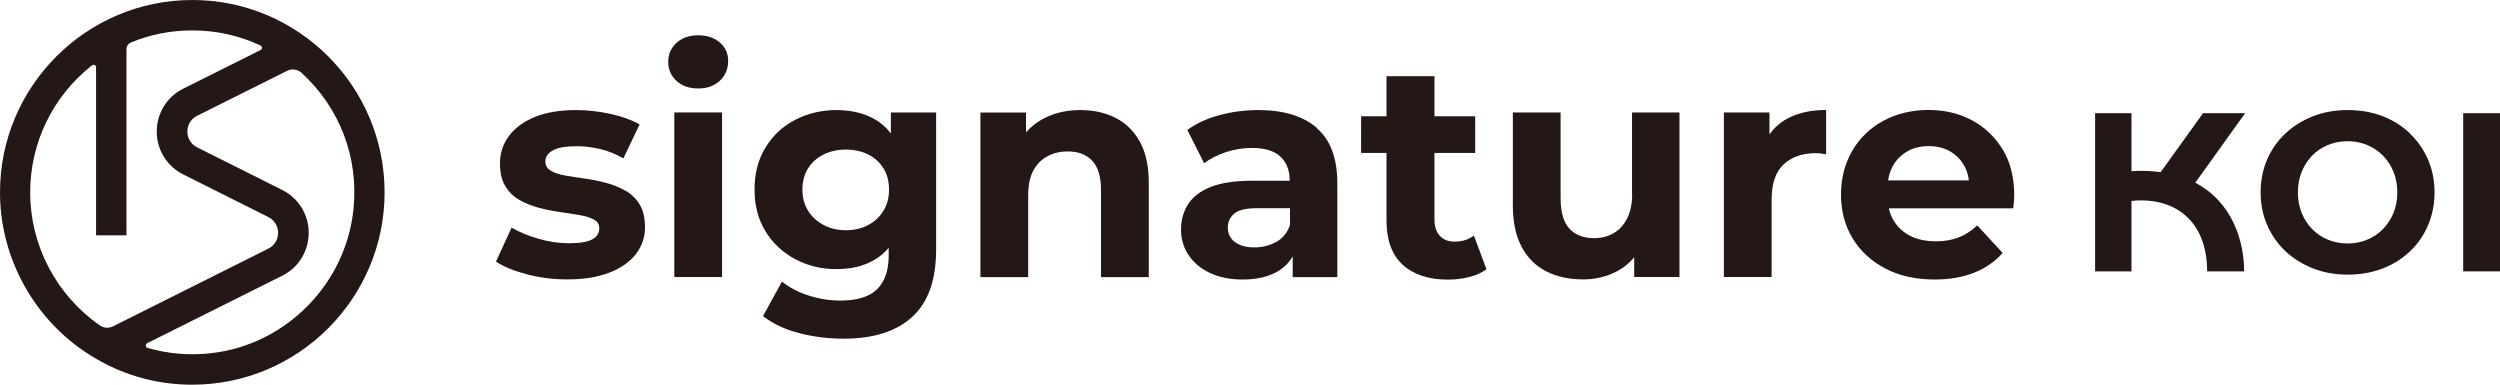
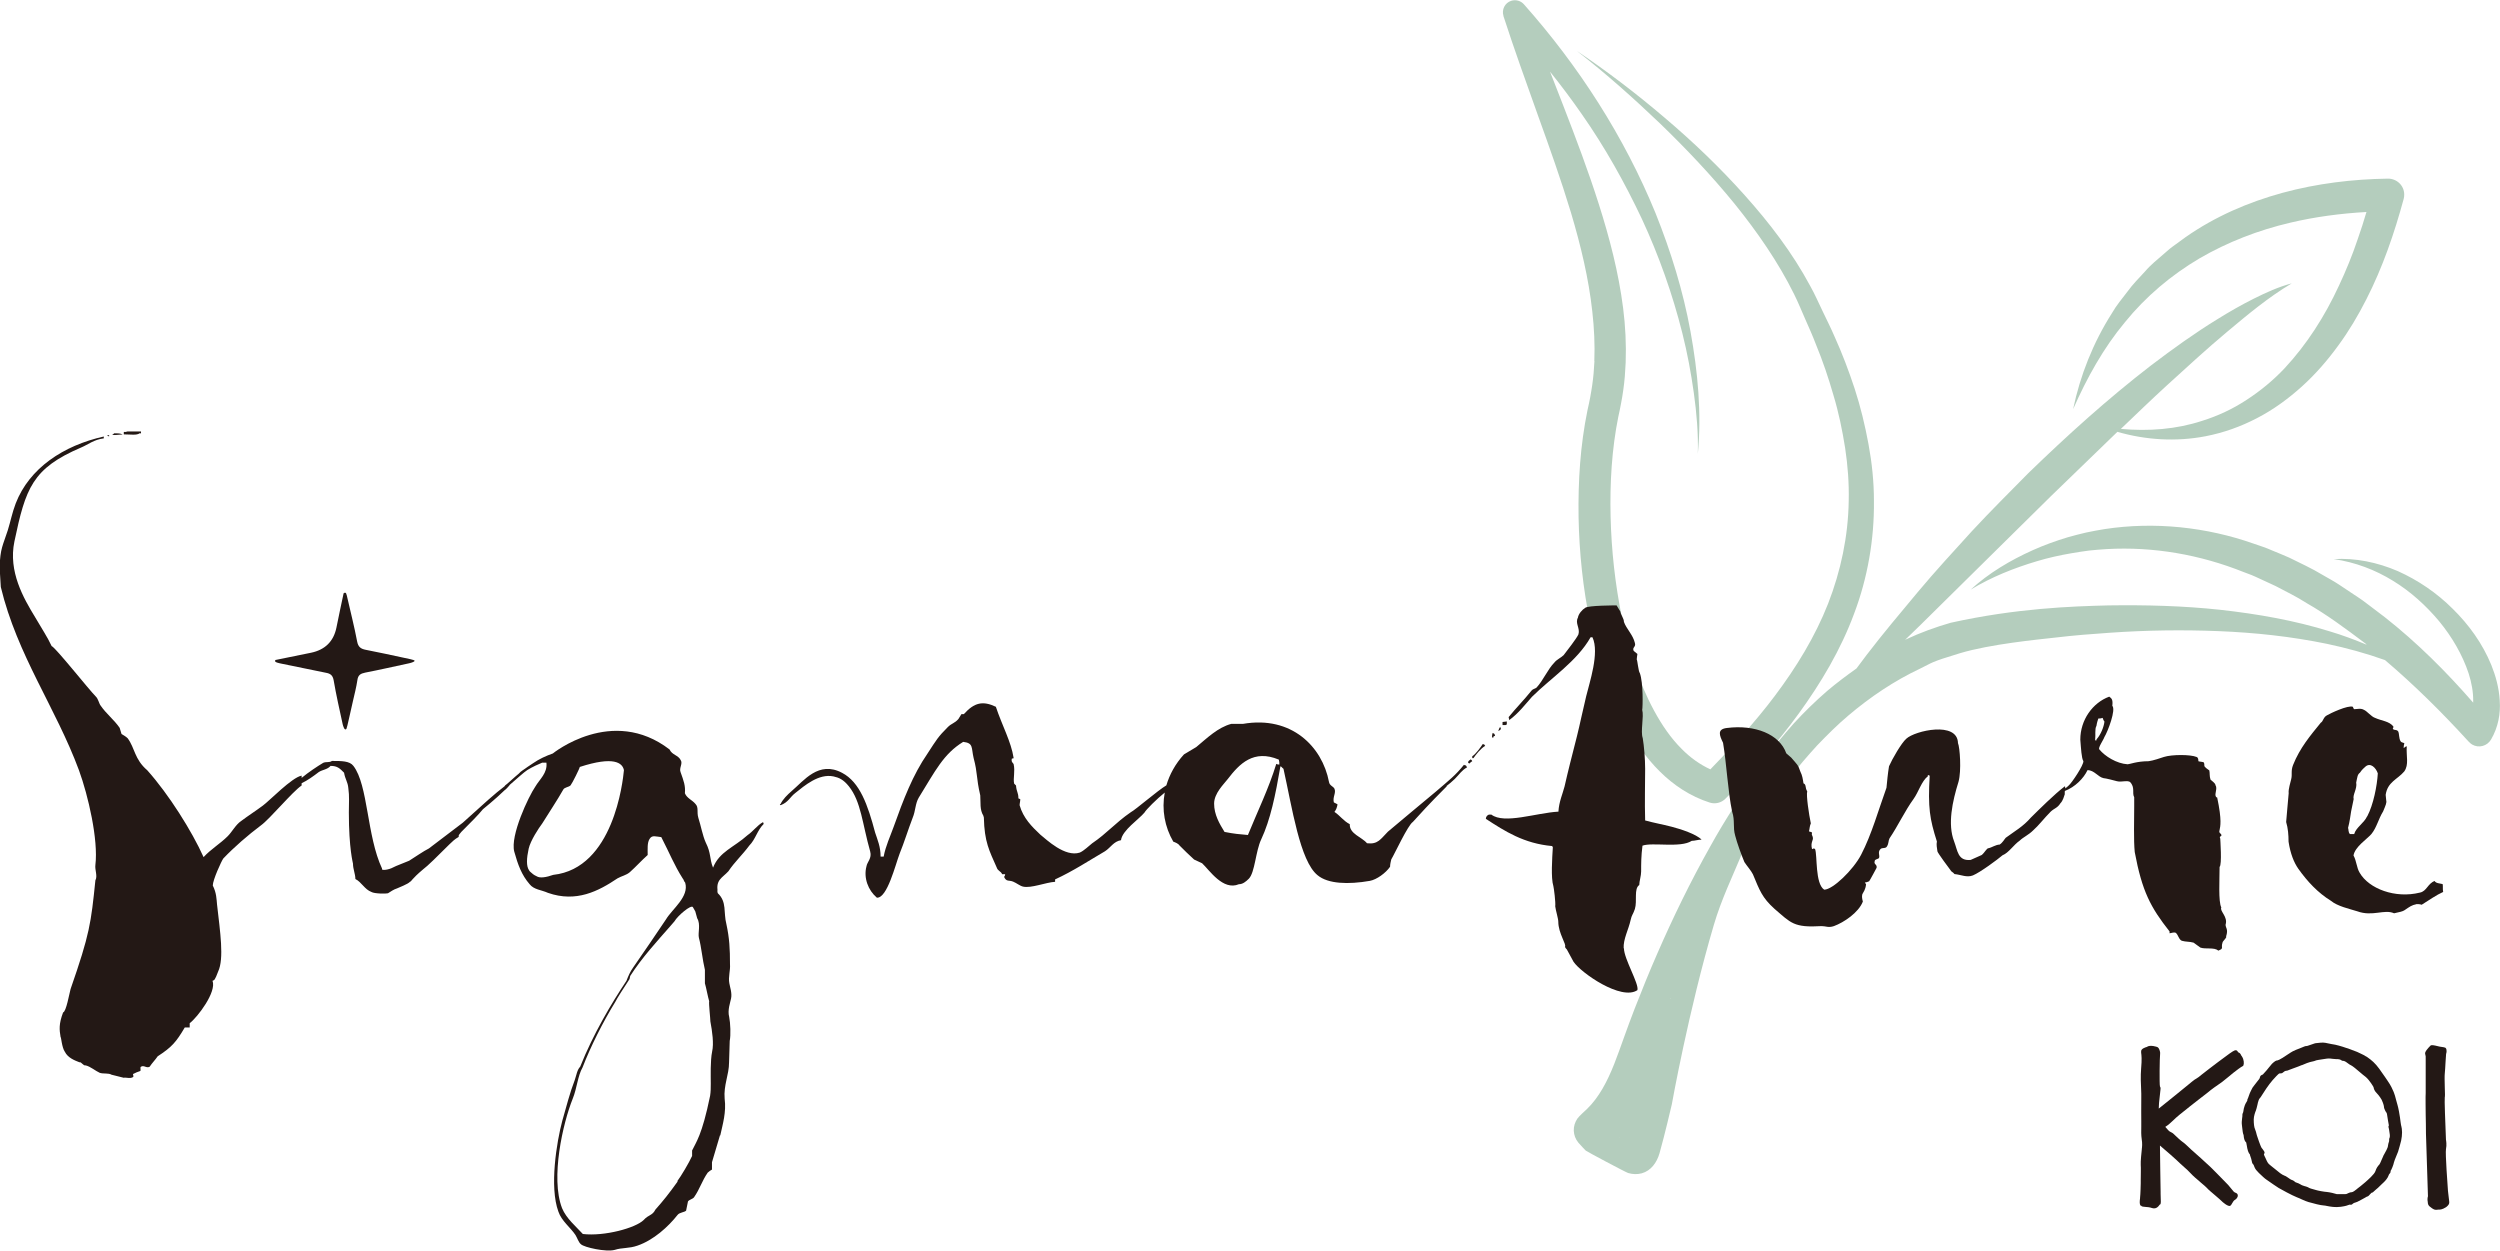
- <svg xmlns="http://www.w3.org/2000/svg" id="b" data-name="圖層 2" width="230.31" height="35.43" viewBox="0 0 230.31 35.43">
+ <svg xmlns="http://www.w3.org/2000/svg" id="b" data-name="圖層 2" width="66.11mm" height="33.08mm" viewBox="0 0 187.4 93.77">
  <defs>
    <style>
      .d {
+         fill: #b4cdbd;
+       }
+ 
+       .e {
        fill: #231815;
      }
    </style>
  </defs>
-   <g id="c" data-name="說明">
+   <g id="c" data-name="圖層 1">
    <g>
-       <g>
-         <g>
-           <path class="d" d="M57.6,17.56c-.55-.31-1.15-.55-1.79-.72-.64-.17-1.29-.3-1.94-.39-.66-.09-1.26-.19-1.8-.28-.55-.09-.99-.24-1.32-.44-.34-.2-.51-.48-.51-.86,0-.41,.23-.75,.68-1.01,.45-.26,1.18-.39,2.2-.39,.68,0,1.39,.08,2.13,.25,.74,.17,1.47,.46,2.18,.87l1.49-3.13c-.73-.41-1.63-.74-2.69-.97-1.06-.23-2.12-.35-3.17-.35-1.47,0-2.72,.21-3.75,.62-1.03,.41-1.83,.99-2.4,1.73-.56,.74-.85,1.59-.85,2.55,0,.86,.16,1.57,.49,2.11,.33,.55,.77,.97,1.32,1.28,.55,.31,1.16,.55,1.8,.72,.65,.17,1.3,.3,1.96,.39,.66,.09,1.25,.19,1.79,.28,.54,.09,.97,.23,1.3,.41,.33,.18,.49,.45,.49,.8,0,.43-.21,.77-.63,1.01-.42,.24-1.14,.37-2.16,.37-.92,0-1.86-.14-2.8-.41-.95-.27-1.78-.62-2.49-1.03l-1.44,3.13c.71,.47,1.66,.86,2.85,1.17,1.18,.31,2.42,.47,3.72,.47,1.52,0,2.81-.21,3.87-.62,1.06-.41,1.87-.98,2.44-1.7,.56-.72,.85-1.55,.85-2.47,0-.86-.16-1.57-.49-2.11-.33-.54-.77-.97-1.32-1.28Z" />
-           <path class="d" d="M64.32,3.25c-.83,0-1.49,.24-2,.7-.51,.47-.76,1.05-.76,1.75s.25,1.28,.76,1.75c.51,.47,1.17,.7,2,.7s1.49-.24,2-.72c.51-.48,.76-1.09,.76-1.82,0-.69-.26-1.26-.77-1.7-.52-.44-1.18-.66-1.99-.66Z" />
-           <rect class="d" x="62.12" y="10.36" width="4.4" height="15.16" />
-           <path class="d" d="M82.07,12.29c-.45-.58-.99-1.04-1.62-1.38-.97-.52-2.11-.77-3.42-.77s-2.63,.3-3.78,.9c-1.15,.6-2.06,1.45-2.73,2.55-.68,1.1-1.01,2.39-1.01,3.87s.34,2.75,1.01,3.85c.68,1.1,1.59,1.95,2.73,2.56,1.15,.61,2.4,.92,3.78,.92s2.46-.26,3.42-.79c.54-.3,1.01-.69,1.42-1.16v.71c0,1.37-.36,2.4-1.07,3.1-.71,.69-1.84,1.04-3.38,1.04-1,0-1.98-.16-2.94-.47-.97-.31-1.78-.74-2.44-1.28l-1.75,3.18c.88,.69,1.99,1.22,3.31,1.56,1.32,.35,2.7,.52,4.13,.52,2.74,0,4.85-.67,6.31-2.01,1.47-1.34,2.2-3.41,2.2-6.21V10.36h-4.17v1.93Zm-.68,7.12c-.34,.56-.81,1.01-1.41,1.32-.6,.32-1.29,.48-2.06,.48s-1.43-.16-2.04-.48c-.61-.32-1.09-.76-1.44-1.32-.35-.56-.52-1.21-.52-1.94s.17-1.4,.52-1.96c.35-.55,.83-.98,1.44-1.28,.61-.3,1.29-.45,2.04-.45s1.46,.15,2.06,.45c.6,.3,1.07,.73,1.41,1.28,.34,.55,.51,1.21,.51,1.96s-.17,1.38-.51,1.94Z" />
-           <path class="d" d="M102.77,10.86c-.95-.48-2.02-.72-3.23-.72-1.3,0-2.45,.27-3.47,.82-.6,.32-1.11,.74-1.55,1.23v-1.82h-4.2v15.16h4.4v-7.5c0-.96,.16-1.73,.47-2.31,.31-.58,.74-1.02,1.3-1.32,.55-.3,1.18-.45,1.87-.45,.98,0,1.73,.29,2.27,.87,.54,.58,.8,1.48,.8,2.71v8h4.4v-8.68c0-1.54-.27-2.8-.82-3.79-.55-.99-1.29-1.72-2.24-2.2Z" />
-           <path class="d" d="M121.3,11.77c-1.28-1.09-3.07-1.63-5.38-1.63-1.2,0-2.39,.15-3.55,.46-1.17,.31-2.16,.77-2.99,1.37l1.55,3.07c.56-.43,1.24-.77,2.01-1.03,.78-.25,1.57-.38,2.38-.38,1.18,0,2.06,.26,2.63,.79,.57,.53,.86,1.26,.86,2.2v.03h-3.47c-1.56,0-2.82,.19-3.78,.56-.96,.38-1.66,.91-2.1,1.59-.44,.69-.66,1.47-.66,2.35s.23,1.64,.69,2.34c.46,.7,1.11,1.24,1.96,1.65,.85,.4,1.85,.61,3.02,.61,1.33,0,2.42-.26,3.27-.77,.58-.35,1.02-.81,1.35-1.36v1.91h4.11v-8.65c0-2.31-.64-4.01-1.92-5.1Zm-3.73,10.51c-.59,.34-1.26,.51-2.01,.51s-1.35-.16-1.79-.49c-.44-.33-.66-.77-.66-1.34,0-.51,.19-.93,.58-1.27,.38-.34,1.09-.51,2.13-.51h3.02v1.55c-.24,.7-.66,1.21-1.25,1.55Z" />
-           <path class="d" d="M133.98,22.26c-.56,0-1.01-.18-1.34-.54-.33-.36-.49-.85-.49-1.49v-6.14h3.75v-3.38h-3.75v-3.69h-4.42v3.69h-2.34v3.38h2.34v6.23c0,1.8,.5,3.16,1.49,4.07,1,.91,2.39,1.37,4.17,1.37,.68,0,1.33-.08,1.96-.24,.63-.16,1.16-.4,1.59-.72l-1.16-3.1c-.49,.38-1.09,.56-1.8,.56Z" />
-           <path class="d" d="M150.36,17.89c0,.9-.16,1.65-.47,2.25-.31,.6-.73,1.05-1.25,1.35-.53,.3-1.13,.45-1.8,.45-.98,0-1.73-.3-2.27-.89-.54-.59-.8-1.53-.8-2.8v-7.89h-4.4v8.57c0,1.54,.27,2.82,.82,3.83,.54,1.01,1.31,1.77,2.28,2.25,.98,.49,2.1,.73,3.38,.73,1.16,0,2.24-.27,3.21-.8,.58-.32,1.07-.74,1.49-1.24v1.82h4.17V10.36h-4.37v7.52Z" />
-           <path class="d" d="M163.01,12.38v-2.02h-4.2v15.16h4.4v-7.16c0-1.45,.37-2.52,1.1-3.21,.73-.69,1.72-1.04,2.96-1.04,.15,0,.31,0,.47,.03,.16,.02,.32,.05,.49,.08v-4.09c-1.43,0-2.64,.28-3.64,.83-.64,.36-1.16,.84-1.58,1.41Z" />
-           <path class="d" d="M184.51,13.8c-.7-1.16-1.64-2.07-2.83-2.71-1.19-.64-2.53-.96-4.02-.96s-2.93,.33-4.16,1c-1.23,.67-2.19,1.59-2.87,2.78-.69,1.18-1.03,2.53-1.03,4.03s.36,2.84,1.07,4.02c.71,1.17,1.72,2.1,3.02,2.78,1.3,.68,2.81,1.01,4.54,1.01,1.37,0,2.58-.21,3.64-.63,1.05-.42,1.93-1.03,2.62-1.82l-2.34-2.54c-.51,.49-1.07,.86-1.68,1.1-.61,.24-1.31,.37-2.1,.37-.92,0-1.71-.16-2.37-.49-.66-.33-1.17-.8-1.55-1.42-.21-.34-.35-.72-.44-1.13h11.46c.02-.19,.04-.39,.06-.61,.02-.22,.03-.41,.03-.58,0-1.63-.35-3.03-1.04-4.2Zm-8.81,.15c.57-.33,1.24-.49,1.99-.49s1.41,.16,1.97,.49c.56,.33,1,.78,1.32,1.37,.21,.39,.34,.82,.4,1.3h-7.44c.07-.47,.21-.9,.41-1.28,.32-.59,.77-1.05,1.34-1.38Z" />
-         </g>
-         <g>
-           <path class="d" d="M222,12.27c-.73-.68-1.57-1.21-2.54-1.58-.97-.37-2.03-.55-3.19-.55s-2.22,.19-3.19,.57c-.97,.38-1.82,.91-2.54,1.59-.73,.68-1.29,1.48-1.68,2.4-.4,.91-.6,1.92-.6,3.02s.2,2.09,.6,3.01c.4,.92,.96,1.72,1.68,2.41,.73,.68,1.58,1.21,2.55,1.59,.98,.38,2.04,.57,3.2,.57s2.2-.19,3.17-.55c.97-.37,1.82-.9,2.54-1.58,.73-.68,1.29-1.49,1.68-2.42,.4-.93,.6-1.94,.6-3.02s-.2-2.11-.6-3.03c-.4-.92-.96-1.72-1.68-2.41Zm-1.5,7.34c-.23,.57-.55,1.06-.97,1.49-.42,.43-.9,.75-1.45,.98-.55,.23-1.15,.35-1.81,.35s-1.26-.12-1.82-.35c-.56-.23-1.04-.56-1.45-.98-.41-.43-.73-.92-.96-1.49-.23-.57-.35-1.2-.35-1.89s.12-1.33,.35-1.89c.23-.57,.55-1.06,.96-1.49,.41-.43,.9-.75,1.45-.98,.56-.23,1.16-.35,1.82-.35s1.26,.12,1.81,.35c.55,.23,1.04,.56,1.45,.98,.42,.43,.74,.92,.97,1.49,.23,.57,.35,1.2,.35,1.89s-.12,1.33-.35,1.89Z" />
-           <rect class="d" x="226.92" y="10.43" width="3.39" height="14.57" />
-           <path class="d" d="M202.24,16.83l4.59-6.4h-3.88l-3.9,5.43c-.56-.08-1.16-.12-1.8-.12-.31,0-.6,.01-.89,.03v-5.34h-3.35v14.57h3.35v-6.49c.29-.03,.59-.05,.89-.05,3.44,0,6.08,2.15,6.08,6.54h3.41c0-2.84-1.12-6.41-4.52-8.17Z" />
-         </g>
-       </g>
-       <path class="d" d="M17.72,0C7.95,0,0,7.95,0,17.72c0,5.62,2.72,10.96,7.27,14.3,.74,.54,1.54,1.03,2.36,1.46,2.52,1.3,5.24,1.96,8.08,1.96,9.77,0,17.72-7.95,17.72-17.72S27.49,0,17.72,0ZM8.47,6.02s.09-.05,.15-.05c.04,0,.07,0,.1,.02,.08,.04,.13,.12,.13,.21v15.48h2.8V4.55c0-.28,.17-.54,.42-.64,1.8-.74,3.7-1.11,5.64-1.11,2.2,0,4.31,.47,6.29,1.39,.12,.06,.13,.17,.13,.21,0,.03,0,.15-.13,.21l-7.12,3.56c-1.51,.75-2.44,2.27-2.44,3.95s.94,3.2,2.44,3.95l7.85,3.93c.55,.28,.89,.83,.89,1.45s-.34,1.17-.89,1.45l-14.33,7.17c-.38,.19-.84,.16-1.2-.09-4.02-2.8-6.42-7.38-6.42-12.25,0-4.58,2.07-8.84,5.68-11.7Zm5.08,25.6l12.45-6.22c1.51-.75,2.44-2.27,2.44-3.95s-.94-3.2-2.44-3.95l-7.85-3.93c-.55-.28-.89-.83-.89-1.45s.34-1.17,.89-1.45l8.31-4.15c.17-.08,.34-.12,.52-.12,.29,0,.57,.1,.79,.3,3.54,3.23,5.29,7.82,4.79,12.6-.71,6.83-6.16,12.39-12.97,13.22-2.04,.25-4.06,.09-6-.47-.14-.04-.16-.16-.16-.2,0-.04,0-.17,.13-.23Z" />
+       <path class="d" d="M119.52,27.06c-.03,.61-.08,1.22-.17,1.83-.05,.3-.09,.6-.15,.9l-.09,.45-.11,.5c-.55,2.67-.71,5.36-.67,8.03,.05,2.67,.33,5.34,.88,7.97,.56,2.62,1.37,5.23,2.7,7.67,.67,1.21,1.47,2.39,2.5,3.41,1.02,1.02,2.3,1.88,3.75,2.34h0c.4,.13,.86,.03,1.18-.29,1.96-1.99,3.83-4.1,5.5-6.39,1.66-2.29,3.14-4.77,4.14-7.47,1.02-2.69,1.52-5.59,1.49-8.46,0-1.44-.15-2.87-.41-4.27-.26-1.4-.59-2.78-1.03-4.13-.44-1.34-.94-2.66-1.52-3.94-.28-.65-.59-1.26-.89-1.89-.3-.62-.58-1.27-.93-1.89-1.34-2.5-3.06-4.73-4.92-6.81-1.86-2.08-3.87-4-5.98-5.79-2.11-1.8-4.31-3.48-6.6-5.02,2.18,1.69,4.24,3.53,6.23,5.43,1.98,1.91,3.87,3.91,5.6,6.03,1.71,2.12,3.28,4.38,4.47,6.79,.3,.6,.55,1.23,.83,1.86,.28,.63,.56,1.26,.8,1.89,.52,1.26,.95,2.54,1.32,3.83,.39,1.29,.66,2.61,.87,3.93,.2,1.32,.3,2.65,.27,3.97-.04,2.65-.59,5.26-1.55,7.72-.97,2.46-2.37,4.75-3.98,6.89-1.46,1.95-3.12,3.75-4.84,5.52-.78-.36-1.5-.87-2.14-1.52-.82-.81-1.5-1.81-2.08-2.88-1.16-2.14-1.91-4.56-2.42-7.02-.5-2.47-.78-5-.84-7.52-.06-2.53,.09-5.07,.58-7.5l.1-.46,.1-.51c.07-.34,.12-.68,.17-1.02,.1-.68,.15-1.37,.18-2.06,.05-1.37-.02-2.74-.19-4.08-.34-2.68-1.02-5.27-1.82-7.79-.8-2.52-1.73-4.97-2.67-7.4-.33-.85-.66-1.7-.99-2.54,.83,1.04,1.63,2.1,2.39,3.2,1.73,2.47,3.21,5.12,4.5,7.85,1.27,2.74,2.29,5.61,3.03,8.56,.37,1.47,.65,2.97,.86,4.48,.21,1.51,.34,3.03,.3,4.56,.29-3.05,0-6.15-.55-9.17-.55-3.03-1.47-6-2.62-8.87-1.17-2.86-2.61-5.62-4.27-8.24-1.66-2.62-3.54-5.1-5.6-7.42-.23-.26-.6-.37-.95-.26-.47,.15-.73,.66-.58,1.13v.02c.81,2.5,1.7,4.96,2.57,7.4,.88,2.44,1.75,4.88,2.49,7.33,.73,2.45,1.33,4.93,1.6,7.42,.14,1.24,.2,2.48,.15,3.71Z" />
+       <path class="d" d="M187.38,52.49c-.06-.94-.3-1.82-.63-2.64-.67-1.63-1.69-3.03-2.89-4.21-1.19-1.19-2.6-2.15-4.12-2.83-1.53-.66-3.19-1-4.8-.9,1.6,.23,3.1,.8,4.43,1.62,1.33,.81,2.49,1.87,3.47,3.04,.97,1.18,1.75,2.52,2.21,3.91,.22,.69,.35,1.4,.34,2.06,0,.05,0,.09,0,.13-2.01-2.31-4.19-4.49-6.63-6.41l-1.12-.85-.56-.42c-.19-.14-.39-.26-.58-.39l-1.17-.78c-.39-.26-.81-.48-1.22-.72-.8-.49-1.67-.88-2.51-1.3-.43-.19-.87-.37-1.31-.55-.22-.09-.43-.19-.66-.26l-.67-.23c-3.57-1.26-7.47-1.67-11.2-1.1-.47,.07-.93,.17-1.39,.26-.46,.11-.91,.22-1.36,.35-.9,.27-1.78,.59-2.63,.97-1.69,.76-3.31,1.72-4.66,2.96,1.56-.95,3.25-1.62,4.96-2.13,.86-.26,1.73-.45,2.6-.6,.44-.08,.88-.14,1.31-.2,.44-.04,.88-.09,1.32-.11,3.52-.2,7.02,.42,10.27,1.72l.61,.23c.2,.08,.4,.18,.6,.27l1.19,.55c.77,.41,1.57,.79,2.31,1.27,1.53,.87,2.95,1.93,4.36,2.99,.06,.04,.11,.09,.16,.14-.91-.38-1.82-.72-2.76-1-2.67-.83-5.44-1.31-8.22-1.62-2.78-.3-5.58-.37-8.37-.33-2.77,.07-6.9,.21-11.83,1.3-1.15,.33-2.27,.74-3.34,1.24-.03,.01-.06,.03-.09,.05,.79-.76,1.57-1.52,2.34-2.29l8.6-8.49c1.66-1.61,3.32-3.22,4.98-4.82,2.11,.61,4.39,.76,6.61,.33,1.34-.26,2.64-.72,3.86-1.36,1.22-.63,2.34-1.45,3.36-2.37,1.02-.92,1.92-1.96,2.72-3.06,.81-1.1,1.5-2.27,2.11-3.47,1.23-2.41,2.1-4.95,2.8-7.53,.03-.1,.04-.22,.04-.33,0-.67-.56-1.2-1.23-1.19h0c-2.64,.04-5.3,.36-7.88,1.06-2.57,.7-5.07,1.78-7.27,3.32l-.81,.59c-.13,.1-.27,.19-.4,.3l-.38,.33c-.5,.44-1.03,.85-1.46,1.36-.45,.49-.92,.96-1.31,1.5-.4,.53-.83,1.03-1.16,1.61-1.42,2.23-2.39,4.68-2.92,7.21,1.04-2.36,2.28-4.59,3.88-6.51,1.57-1.94,3.48-3.54,5.59-4.79,2.12-1.23,4.42-2.12,6.82-2.68,1.86-.44,3.77-.69,5.7-.8-.2,.69-.42,1.37-.66,2.05-.4,1.2-.88,2.36-1.41,3.49-1.05,2.27-2.4,4.39-4.08,6.19-.85,.9-1.8,1.68-2.83,2.35-1.03,.68-2.16,1.21-3.35,1.58-1.92,.63-4,.79-6.08,.6,1.15-1.1,2.3-2.21,3.48-3.29,1.48-1.35,2.96-2.71,4.5-4,1.54-1.29,3.08-2.58,4.83-3.62-.99,.26-1.93,.69-2.85,1.15-.92,.46-1.81,.97-2.68,1.51-1.75,1.07-3.41,2.27-5.03,3.5-3.23,2.49-6.26,5.23-9.18,8.06-1.43,1.45-2.87,2.88-4.25,4.37-.68,.75-1.37,1.5-2.05,2.26l-1.01,1.14c-.33,.38-.66,.77-.99,1.16-1.3,1.56-2.61,3.11-3.84,4.72-.25,.33-.5,.67-.75,1-.75,.53-1.48,1.08-2.18,1.67-.89,.77-1.73,1.59-2.52,2.45-.77,.88-1.53,1.77-2.21,2.72-.83,1.14-1.58,2.33-2.28,3.54-.62,.97-1.22,1.96-1.77,2.96-1.47,2.61-2.78,5.3-3.97,8.03-.6,1.37-1.16,2.75-1.7,4.14-.27,.7-.53,1.4-.78,2.1-.25,.7-.49,1.38-.75,2.04-.52,1.31-1.14,2.5-2.04,3.37,0,0-.63,.57-.72,.72-.18,.27-.28,.57-.27,.91,.02,.33,.12,.62,.35,.9,.11,.14,.55,.59,.55,.59,.06,.06,3,1.63,3.18,1.68,.34,.1,.69,.11,1.02,.02,.68-.19,1.13-.8,1.33-1.51l.31-1.16,.27-1.08,.34-1.42s1.25-7.01,3.15-13.45c.55-1.88,1.41-3.66,2.16-5.46,1.02-1.94,2.18-3.79,3.5-5.51,.65-.88,1.36-1.69,2.09-2.49,.75-.78,1.51-1.54,2.34-2.24,1.64-1.39,3.44-2.6,5.37-3.51,.96-.46,.69-.46,2.97-1.15,2.29-.69,5.85-1.03,7.19-1.18,1.35-.16,2.71-.27,4.07-.36,2.72-.19,5.44-.23,8.16-.12,2.72,.11,5.43,.4,8.1,.95,1.47,.31,2.93,.71,4.36,1.22,2.2,1.87,4.27,3.92,6.24,6.08l.05,.05c.07,.08,.15,.14,.24,.2,.5,.29,1.13,.12,1.42-.38,.54-.92,.72-1.96,.65-2.9Zm-66,32.77v.02h-.01v-.02Zm3.81-10.4h0l.02-.05v.05Z" />
+     </g>
+     <g>
+       <path class="e" d="M25.76,44.46c-.18,.86-.37,1.71-.54,2.58q-.32,1.56-1.91,1.89c-.83,.17-1.65,.34-2.65,.54-.2,.18,.33,.25,.45,.28,1.1,.23,2.21,.46,3.32,.68,.33,.06,.51,.18,.58,.56,.19,1.11,.44,2.21,.68,3.31,.03,.11,.14,.52,.28,.33,.05-.08,.32-1.37,.48-2.05,.12-.53,.26-1.06,.34-1.6,.05-.38,.24-.49,.58-.56,1.09-.21,2.17-.46,3.25-.69,.11-.02,.46-.11,.46-.2,0-.07-.57-.17-.79-.22-.96-.21-1.91-.41-2.87-.6-.36-.07-.57-.2-.65-.63-.21-1.11-.49-2.2-.74-3.3-.02-.1-.05-.22-.09-.31-.03-.04-.11-.07-.16,0" />
+       <path class="e" d="M8.18,32.71v-.09h-.14c.05,.09,0,.04,.14,.09Z" />
+       <path class="e" d="M9.19,32.57c-.14-.09-.37-.09-.64-.09-.05,.05,0,.05-.14,.09,.14,.09,.46,0,.78,0Z" />
+       <path class="e" d="M10.48,32.48h.09v-.14h-1.01c-.09,.04-.14,.04-.28,.04v.18c.51,0,.97,.09,1.2-.09Z" />
+       <path class="e" d="M53.99,85.12c.19-.87,.46-1.75,.33-2.76-.09-1.01,.33-1.8,.33-2.72l.05-1.61c.09-.46,.05-1.34-.04-1.8-.14-.51,.09-1.11,.14-1.38,.09-.41-.09-.88-.13-1.15-.09-.46,.09-.97,.05-1.43,0-1.15-.04-1.93-.27-3-.23-.88,.05-1.66-.64-2.31-.04-.09-.04-.18-.04-.27l.04,.18c-.18-.92,.33-1.06,.79-1.56,.46-.69,1.06-1.24,1.57-1.93,.46-.46,.6-1.15,1.07-1.61,0-.04,0-.09-.05-.14-.42,.23-.74,.69-1.15,.97-1.02,.92-2.12,1.24-2.59,2.44-.28-.69-.13-1.06-.55-1.89-.23-.51-.36-1.25-.55-1.84-.14-.46,.05-.78-.23-1.06-.23-.28-.64-.42-.78-.79,.05-.56-.09-.92-.32-1.57-.14-.32,.19-.65,0-.92-.18-.37-.64-.37-.83-.79-4.31-3.31-8.75,.3-8.75,.3-.51,.18-1.02,.41-1.48,.73l-.42,.28c-.23,.18-.51,.32-.65,.5-.23,.18-.97,.87-1.02,.88-.02,.02-.04,.05-.05,.07h0c-.35,.27-.77,.61-1.24,1.03l-1.89,1.7-2.54,1.93c-.37,.18-1.11,.69-1.48,.92-.19,.09-1.06,.41-1.2,.5-.32,.18-.92,.27-.83,.09-1.15-2.44-1.04-6.27-2.15-7.7-.28-.37-.87-.37-1.61-.37-.18,.14-.41,.04-.65,.14-.45,.27-1.1,.7-1.62,1.13v-.17c-.74,.14-2.4,1.88-2.91,2.25-.55,.41-1.06,.73-1.62,1.15-.42,.28-.69,.83-1.02,1.15-.55,.55-1.25,.96-1.8,1.56-.87-1.94-2.61-4.71-4.22-6.51-.97-.83-.92-1.66-1.47-2.4-.14-.14-.32-.23-.46-.32l-.14-.46c-.41-.6-1.01-1.06-1.42-1.66-.14-.18-.18-.51-.37-.69-.51-.51-3.03-3.69-3.31-3.78-.32-.69-.73-1.29-1.24-2.17-.87-1.43-2.02-3.42-1.55-5.67,.84-4.01,1.35-5.48,4.99-7.04,.55-.23,.97-.6,1.71-.69v-.14c-3.04,.68-5.58,2.38-6.6,5.01-.28,.74-.37,1.29-.6,2.03-.37,1.15-.56,1.33-.61,2.76l.09,1.48c1.23,5.12,4.12,9.04,5.86,13.74,.69,1.89,1.46,5.21,1.23,7.1-.05,.37,.18,.83,0,1.15-.33,3.22-.42,4.01-1.86,8.15-.09,.32-.33,1.71-.56,1.75-.33,.88-.28,1.29-.19,1.84,.05,0,.09,.78,.32,1.11,.23,.46,.74,.65,1.1,.79,.14-.05,.28,.28,.46,.23,.37,.09,.74,.42,1.06,.56,.28,.09,.65,0,.88,.14l.92,.23c.14-.05,.46,.09,.69-.05,.09-.14,0-.04,0-.23,.18-.09,.37-.18,.55-.23,.05-.09-.04-.28,.05-.32,.23-.14,.41,.14,.65,0,.18-.28,.42-.51,.6-.78,1.06-.69,1.38-1.06,2.03-2.16h.37v-.32c.6-.46,2.03-2.35,1.71-3.18,.14-.05,.18-.05,.42-.69,.46-.97,.15-2.99-.08-5.02-.04-.41-.04-.88-.32-1.43,0-.42,.65-1.84,.79-2.03,.83-.87,1.85-1.75,2.82-2.48,.65-.46,2.36-2.53,3.05-2.99v-.17c.43-.2,.9-.54,1.29-.84,.28-.18,.64-.18,.88-.46,.51,0,.69,.19,1.01,.51,.09,.51,.28,.69,.32,1.15,.09,.65,.04,1.06,.04,1.84,0,2.72,.31,3.78,.31,3.83,0,.41,.18,.78,.18,1.15,.46,.23,.69,.78,1.2,.97,.23,.14,1.11,.14,1.24,.1,.23-.14,.41-.28,.69-.37,.09-.05,.83-.32,.97-.5,.09,0,.09-.18,.97-.92,.32-.23,1.11-1.01,1.99-1.89,.19-.18,.37-.37,.69-.55-.05-.14,.09-.23,.19-.37,.69-.69,1.29-1.29,1.62-1.7,0,0,.92-.74,1.62-1.42,.14-.09,.28-.28,.37-.37,0,0,0-.01,0-.02h0c.42-.36,1.11-.99,1.34-1.13,.37-.23,.88-.46,1.11-.55h.32c.09,.78-.51,1.24-.83,1.79-.51,.74-1.9,3.68-1.58,4.88,.27,.97,.55,1.75,1.15,2.44,.32,.41,.87,.42,1.38,.65,2.12,.74,3.78-.13,5.21-1.09,.32-.18,.65-.23,.92-.46,.46-.41,.88-.88,1.34-1.29,0-.46-.04-.92,.14-1.2,.19-.32,.46-.18,.88-.14,.64,1.24,.96,2.08,1.6,3.09,.09,.09,.09,.23,.19,.32,.32,1.06-.98,1.98-1.44,2.76-.74,1.1-1.71,2.53-2.45,3.59-.23,.32-.37,.64-.51,1.01-1.11,1.66-2.5,4-3.47,6.44-.23,.23-.28,.64-.41,1.01-.37,.96-.6,1.89-.93,3.04-.42,1.57-.98,4.97-.29,6.82,.23,.69,.92,1.2,1.28,1.75,.14,.23,.23,.55,.41,.69,.23,.23,1.89,.6,2.53,.42,.55-.18,1.06-.09,1.71-.32,1.2-.41,2.31-1.42,3-2.3,.14-.19,.51-.19,.64-.32l.14-.69c.09-.14,.37-.18,.46-.32,.42-.6,.6-1.24,1.02-1.84,.09-.09,.23-.18,.32-.23v-.55l.6-2.02Zm-12.52-19.54c-.51,.18-1,.27-1.25,.1-.12-.05-.19-.1-.26-.15-.06-.05-.12-.11-.2-.17-.04-.03-.07-.07-.1-.12-.22-.32-.19-.9-.03-1.63,.14-.6,.74-1.52,1.02-1.89,.46-.74,1.16-1.8,1.57-2.53,.09-.18,.41-.18,.55-.32,.14-.18,.69-1.29,.69-1.38,2.55-.83,3.2-.31,3.31,.24-.08,.86-.79,7.36-5.3,7.85Zm9.33,22.98c-.69,.96-1.06,1.42-1.67,2.11-.23,.46-.51,.37-.88,.78-.6,.6-2.95,1.24-4.56,1.05-.51-.56-1.24-1.16-1.56-1.94-.87-2.26,.06-6.36,.8-8.2,.32-.78,.37-1.7,.74-2.35,.6-1.56,1.53-3.41,2.46-4.92,.14-.28,.55-.92,1.06-1.7l.05-.23c.88-1.38,2.03-2.62,3-3.73l.32-.37c.23-.41,1.25-1.28,1.38-1.06l.18,.32,.14,.51c.28,.46,.04,1.11,.13,1.47,.18,.65,.27,1.66,.45,2.4v1.01c.09,.28,.23,1.06,.32,1.34-.04,.18,.09,1.29,.09,1.52,.14,.74,.27,1.66,.13,2.26-.14,.69-.1,1.84-.1,2.39,0,.32,0,.6-.05,.92-.61,2.99-1.07,3.5-1.35,4.1v.41c-.23,.51-.83,1.52-1.11,1.89Z" />
+       <path class="e" d="M109.77,57.29c-.67,.84-1.12,1.17-2.14,2.05-1,.82-2.65,2.22-3.59,3-.55,.55-.74,.97-1.57,.87-.37-.46-1.33-.7-1.29-1.43-.46-.23-.74-.65-1.15-.92,.14-.18,.18-.32,.23-.55,0-.05-.28-.14-.28-.18-.09-.41,.19-.69,.05-1.01-.09-.18-.37-.23-.41-.51-.5-2.63-2.8-4.98-6.44-4.35h-.88c-1.01,.27-1.8,1.05-2.63,1.74l-.92,.55c-.65,.71-1.08,1.51-1.32,2.32-.63,.37-2.31,1.83-2.66,2.01-1.2,.83-1.76,1.56-2.91,2.34-.23,.18-.6,.55-.92,.69-1.11,.36-2.49-.97-2.95-1.34-.64-.6-1.29-1.25-1.56-2.21,0-.14,.05-.28,.05-.46-.05,0-.09-.05-.14-.05,0-.46-.14-.46-.18-.97l-.14-.14c-.09-.41,.09-.92-.04-1.47-.05-.09-.18-.14-.14-.37,0-.09,.14,0,.14-.09-.18-1.2-.87-2.44-1.33-3.83-.97-.46-1.61-.33-2.4,.55h-.18l-.23,.37c-.28,.32-.51,.32-.79,.6-.74,.74-.83,.92-1.52,1.98-1.11,1.61-1.81,3.45-2.55,5.52-.23,.65-.6,1.43-.74,2.21h-.23c0-.74-.23-1.25-.41-1.8-.55-2.07-1.14-3.78-2.48-4.48-1.75-.93-2.86,.59-3.78,1.37-.32,.28-.65,.6-.83,.97h-.05s0,.05,.05,.09c.6-.23,.69-.6,1.11-.92,.69-.55,1.75-1.47,2.86-1.24,.41,.09,.74,.23,1.15,.74,.92,1.15,1.01,2.81,1.6,4.89,.14,.51-.23,.78-.28,1.11-.23,.87,.13,1.8,.78,2.35,.78,.05,1.39-2.48,1.71-3.31,.32-.78,.65-1.84,.97-2.67,.23-.55,.19-1.06,.46-1.52,1.25-2.02,1.85-3.27,3.33-4.18,.78,.09,.6,.42,.78,1.2,.32,1.2,.18,1.43,.5,2.81,.04,.55-.05,1.06,.23,1.52l.04,.14c.04,1.84,.41,2.49,.96,3.74,.09,.28,.32,.28,.41,.51h.23c-.05,.14,0,.14-.09,.19,.18,.41,.37,.23,.69,.37,.23,.09,.51,.32,.74,.37,.6,.14,1.71-.32,2.4-.36v-.18c1.38-.64,2.49-1.38,3.74-2.11,.42-.27,.65-.74,1.2-.83,.09-.74,1.34-1.56,1.76-2.07,.11-.21,.92-1.02,1.52-1.5-.24,1.28,0,2.58,.64,3.68,.14,.05,.37,.14,.46,.28,.32,.32,.74,.74,1.1,1.06l.6,.28c.55,.51,1.56,2.08,2.76,1.57,.28,0,.51-.18,.74-.41,.46-.46,.51-2.07,.93-2.95,.69-1.47,1.07-3.32,1.44-5.48t.09,.05c.05,.09,0,0,.14,.14,.64,2.86,1.23,6.92,2.56,7.98,.78,.65,2.3,.7,3.91,.42,.51-.09,1.2-.59,1.52-1.06,0-.18,.05-.37,.09-.55,.23-.37,1.25-2.58,1.62-2.81,.55-.6,1.11-1.24,2.54-2.67l-.02-.02c.2-.15,.4-.32,.62-.53,.37-.37,.51-.64,.92-.87-.14-.23,0-.09-.23-.18Zm-16.23,5.3c-.6-.05-1.06-.09-1.75-.23-.37-.6-.78-1.29-.78-2.12,0-.78,.74-1.47,1.02-1.84,.88-1.15,1.94-2.25,3.83-1.46q.05,.18,.04,.37c-.09,0-.14,0-.23-.05-.56,1.84-1.44,3.64-2.13,5.34Z" />
+       <path class="e" d="M112.45,54.48q-.09,.14-.14,.32l.09-.05c.18-.14,.09-.09,.05-.28Z" />
+       <path class="e" d="M111.89,54.94q-.05,.14-.05,.32l.09,.05c0-.14,.09-.14,.14-.14-.09-.23,.05-.09-.18-.23Z" />
+       <path class="e" d="M112.63,54.12v.23h.23s.05-.04,.09-.04v-.23l-.32,.04Z" />
+       <path class="e" d="M111.15,55.77c-.19,.28-.51,.74-.79,.92v.14h.09c.19-.28,.55-.73,.88-.92-.14-.19,0-.05-.18-.14Z" />
+       <path class="e" d="M121.71,71.09c-.04-.69,.37-1.42,.52-2.12,.09-.41,.18-.41,.32-.83,.19-.6-.09-1.52,.33-1.8,0-.27,.14-.69,.14-1.01,0-.6,0-1.15,.1-1.94,.74-.27,2.86,.19,3.69-.36,.23,0,.51-.1,.74-.09-.41-.42-1.56-.79-2.25-.97-.74-.19-1.29-.28-1.98-.47-.04-1.43,0-2.67,0-3.87,0-.74-.08-1.7-.18-2.3-.18-.5,.1-1.61-.04-2.12,.04-.18,.09-2.03-.18-2.76-.1-.09-.18-.97-.23-1.02,0-.14,.04-.28,.05-.41l-.28-.23c-.13-.28,.19-.28,.09-.6-.14-.6-.64-1.06-.82-1.57,0-.27-.23-.51-.27-.78l-.28-.46c-.09,0-2.12,0-2.35,.18-.23,.14-.51,.46-.55,.74-.23,.42,.18,.79,.04,1.25-.14,.32-.87,1.24-1.11,1.56-.19,.19-.51,.32-.69,.55-.5,.5-.83,1.33-1.34,1.88-.1,.09-.28,.1-.38,.23-.55,.69-1.15,1.29-1.71,1.98,0,.09,.04,.14,.04,.23,.7-.51,1.21-1.19,1.71-1.75,1.43-1.42,3.37-2.66,4.39-4.46h.14c.55,1.15-.24,3.45-.47,4.42-.28,1.15-.46,2.07-.69,2.99-.42,1.66-.65,2.53-.93,3.77-.14,.55-.42,1.15-.46,1.89-1.66,.09-4.06,.96-5.03,.22h-.18c-.14,.05-.23,.18-.23,.32,1.43,.93,2.85,1.85,4.97,2.04l.05,.09c-.05,.83-.15,2.31,.04,2.91,.04,.14,.18,1.24,.14,1.52,.04,.32,.23,.92,.23,1.15,0,.88,.64,1.71,.5,1.89,.09,.14,.04,.09,.14,.19l.5,.92c.55,.83,3.59,2.95,4.79,2.13,.14-.46-1.01-2.35-1.01-3.14Z" />
+       <path class="e" d="M110.23,56.92c-.05,.09-.14,.05-.19,.23l.09,.09c.14-.14,.18-.14,.23-.18l-.05-.09-.09-.05Z" />
+       <path class="e" d="M166.87,70.19c.18-.55-.05-.64-.04-.88,.19-.6-.46-1.01-.32-1.29-.23-.41-.13-2.12-.13-3.04,.19-.14,.05-2.07,.05-2.12-.09-.18,.05-.14,.09-.23,0-.19-.23-.14-.14-.41,.05-.28,.19-.69-.18-2.44-.05,0-.09-.05-.09-.05-.14-.23,.14-.6-.04-.88,0-.14-.28-.32-.37-.41-.09-.28-.04-.46-.09-.69-.09-.05-.32-.23-.37-.32,0-.09,0-.18-.04-.28-.09-.05-.32-.05-.41-.09,0-.09,0-.28-.14-.32-.46-.19-1.84-.19-2.44,0-.28,.09-.78,.27-1.15,.32-.88,0-1.43,.23-1.57,.23-.83-.05-1.7-.6-2.12-1.11-.14-.09,.32-.74,.37-.92,.28-.46,.88-2.07,.6-2.35,.05-.46-.04-.55-.23-.69-1.25,.46-2.17,1.75-2.17,3.22,.05,.6,.09,1.43,.23,1.61,.04,.28-.88,1.66-1.11,1.84-.09,.09-.17,.15-.25,.21,0-.08,0-.14-.03-.16-.79,.6-1.94,1.75-2.54,2.34-.6,.69-1.2,1.01-1.89,1.52-.09,.09-.23,.37-.46,.51-.28,0-.6,.23-.83,.27-.14,0-.28,.32-.51,.51l-.83,.37c-.97,.09-.97-.69-1.24-1.39-.5-1.29-.13-2.99,.33-4.47,.23-.83,.1-2.58-.04-2.9-.04-1.66-3.22-.93-3.87-.33-.37,.32-1.06,1.52-1.3,2.07-.09,.55-.14,1.1-.19,1.61-.6,1.66-1.11,3.5-1.9,5.02-.6,1.15-2.13,2.62-2.77,2.62-.69-.46-.5-2.54-.68-3.04-.14-.09-.05-.05-.23,0-.14-.55,.14-.65,.05-.92-.05-.18-.09-.09-.05-.32-.05-.05-.14-.05-.23-.09,.05-.18,.05-.41,.14-.6-.14-.65-.36-2.12-.27-2.4-.18-.28-.05-.51-.28-.6-.05-.32-.09-.6-.23-.87-.18-.55-.27-.56-.69-1.06l-.37-.32c-.5-1.43-2.34-2.17-4.46-1.9-.74,.09-.55,.55-.28,1.11,.27,1.61,.36,3.64,.68,5.16,.23,.69,.04,1.15,.23,1.8,.14,.55,.46,1.43,.69,1.98,.18,.28,.51,.65,.64,.92,.5,1.2,.69,1.75,1.61,2.58,1.24,1.06,1.43,1.43,3.54,1.3,.32,0,.51,.14,.92,0,.74-.27,1.85-1.01,2.17-1.84-.05-.19-.09-.37-.04-.55,.09-.18,.23-.32,.28-.74l-.09-.14c.09,0,.23-.05,.32-.09,.05-.05,.56-1.01,.56-1.01,.05-.28-.23-.23-.14-.51,0-.14,.28-.14,.32-.23,.09-.18-.14-.46,.14-.69,.14-.09,.37,0,.46-.18,.14-.23,.09-.41,.19-.6,.6-.88,1.16-2.07,1.8-2.95,.37-.51,.6-1.34,1.07-1.7v-.09s.09,0,.14,.05c-.14,2.4,0,3.23,.54,4.93-.05,.23,0,.46,.04,.74,0,.09,.92,1.34,.96,1.38,.09,.18,.18,.14,.32,.32,.51,.05,.92,.28,1.38,.1,.55-.23,1.85-1.19,2.22-1.51,.46-.18,.83-.78,1.29-1.1,.28-.27,.65-.41,1.02-.78,.37-.32,.83-.92,1.29-1.38,.28-.27,.51-.27,.74-.64,.19-.18,.28-.55,.33-.69-.02-.04,0-.13,0-.23,.76-.29,1.41-.94,1.7-1.56,.51,0,.78,.51,1.2,.6,.14,0,.87,.19,1.01,.23,.37,.09,.69-.09,.97,.05,.41,.42,.14,.83,.32,1.15v.65c0,1.01-.05,2.58,.04,3.46,.55,2.95,1.19,4.15,2.61,5.95v.14c.18-.04,.37-.09,.46-.04,.19,.14,.23,.51,.46,.6,.32,.09,.55,.05,.88,.14l.51,.37c.37,.14,1.06-.04,1.34,.23,.46-.18,.18-.19,.32-.6,0-.09,.23-.28,.28-.41Zm-9.73-14.68s-.09,0-.09-.04c.05-.37-.04-.83,.1-1.06,.05-.32,.09-.37,.14-.55,.09,0,.18,0,.32-.05,.05,.14,.09,.23,.14,.28-.05,.42-.28,.97-.56,1.29-.05,.09-.05,.04-.05,.14Z" />
+       <path class="e" d="M183.1,66.27c-.18-.05-.51-.05-.6-.23-.51,.18-.6,.78-1.11,.87-1.84,.46-3.82-.29-4.51-1.49-.23-.37-.23-.88-.46-1.29,.09-.64,1.02-1.24,1.34-1.61,.41-.51,.51-1.1,.88-1.7,.19-.46,.28-.65,.23-.83l-.04-.41c.14-.97,.88-1.15,1.39-1.75,.37-.51,.14-1.15,.19-1.89-.14,.04-.09,.04-.23,.14,0-.18,0-.14,.05-.37-.09-.05-.23-.05-.28-.14-.14-.23-.09-.55-.18-.74-.14-.18-.23-.05-.41-.19,.05-.09,.05-.14,.05-.18-.32-.41-.88-.42-1.38-.65-.28-.09-.6-.51-.83-.6-.23-.14-.51-.05-.74-.05-.05-.05-.05-.09-.09-.18-.37-.14-1.71,.5-1.94,.64-.28,.14-.28,.46-.46,.55-.79,.97-1.57,1.89-2.08,3.17-.18,.46-.05,.69-.14,1.06-.05,.23-.23,.78-.19,1.06-.05,.69-.14,1.43-.19,2.16,.14,.46,.18,.97,.18,1.47,.14,.92,.41,1.57,.73,2.03,.69,.97,1.47,1.8,2.44,2.4,.51,.42,1.38,.6,1.98,.79,1.15,.42,2.03-.18,2.76,.15,.42-.09,.65-.14,.78-.23,.42-.28,.51-.37,.92-.46,.09,0,.23,0,.37,.05,.51-.32,1.11-.74,1.61-.96-.05-.23,0-.41-.04-.6Zm-5.66-5.08c-.23,.51-.83,.83-.97,1.33h-.32c-.14-.14-.09-.37-.14-.46,.05-.23,.09-.28,.23-1.24l.19-.92c-.09-.32,.28-.78,.19-1.24,.09-.41,.09-.6,.28-.74,.19-.28,.28-.32,.42-.46,.37-.32,.78,.09,.92,.51-.05,.92-.33,2.35-.79,3.22Z" />
+     </g>
+     <g>
+       <path class="e" d="M182.14,90.45h0s-.05-.05-.07-.07c-.08-.09-.09-.27-.09-.32-.03-.12-.01-.31,.02-.39,0-.15-.05-1.63-.09-2.83-.03-.94-.06-1.76-.06-1.86,0-.22-.01-1.27-.02-1.42,0-.12-.02-1.51,0-1.63,0-.04,0-.37,0-.66,0-.47,0-.79,0-.87,0-.07,0-.32,0-.54,0-.3,0-.49,0-.54,.01-.09,0-.18-.04-.32-.05-.15,.23-.45,.4-.62,.06-.07,.3-.02,.5,.03,.14,.04,.27,.06,.36,.07,.08,.01,.14,.02,.2,.04,.02,0,.05,.02,.07,.03,.12,.11,.07,.38,.04,.45,0,.04-.03,.33-.04,.58-.02,.34-.04,.74-.06,.9-.02,.16-.01,.6,0,.99,.02,.51,.02,.73,0,.79-.03,.13,.04,1.97,.09,3.18,.01,.05,.07,.38,0,.7-.06,.3,.13,2.84,.15,3.13,.02,.19,.07,.65,.09,.77,.02,.12,0,.23-.1,.33-.17,.2-.52,.31-.6,.3-.02,0-.05,0-.09,0-.09,.01-.21,.03-.31,0-.09-.02-.28-.16-.37-.24" />
+       <path class="e" d="M160.45,90.37c-.08-.13-.06-.33-.03-.56v-.04c.03-.22,.05-1.01,.05-1.08,0-.02,0-.11,0-.24,0-.33,.02-.94,0-1.12-.02-.24,.06-1.02,.08-1.18v-.02c.02-.15,.05-.4-.01-.76-.04-.26-.04-.63-.03-.92,0-.17,0-.31,0-.4-.01-.22,0-1.21,0-1.75,0-.15,0-.26,0-.32,0-.06,0-.17-.01-.3-.02-.38-.05-1.01,0-1.6,.06-.66,.03-.98,0-1.17,0-.03,0-.06,0-.09-.02-.21,.32-.31,.42-.34,.26-.19,.78,0,.8,.01,.03,.02,.06,.04,.09,.08,.07,.11,.14,.31,.11,.47-.03,.17-.06,2.23-.01,2.4h0c.06,.09,.05,.16,.04,.23,0,.06-.11,1.01-.11,1.02l-.02,.41c.46-.37,2.13-1.71,2.2-1.78,0,0,.53-.45,.62-.47,.04-.01,.29-.2,.39-.29,.09-.07,1.05-.82,1.21-.93,.04-.03,.14-.11,.27-.2,.45-.34,.87-.65,1-.69,.06-.02,.15-.03,.21,.05,0,.01,.01,.02,.02,.04,.01,.02,.02,.05,.06,.06,.06,.02,.11,.06,.15,.12,.03,.05,.05,.09,.06,.12,.02,.02,.04,.04,.05,.07,.15,.22,.16,.53,.11,.65-.02,.05-.04,.07-.08,.08-.06,.02-.53,.36-.67,.48-.13,.12-.75,.61-.86,.7-.05,.04-.14,.1-.27,.19-.2,.14-.45,.31-.57,.41-.1,.09-.5,.4-.88,.69-.33,.26-.64,.5-.69,.54-.03,.03-.11,.09-.21,.17-.28,.22-.76,.59-1.12,.95-.27,.26-.43,.36-.51,.41,.02,.02,.05,.05,.08,.09,.07,.09,.21,.24,.26,.26,.1,.04,.22,.13,.23,.13,.03,.02,.08,.07,.15,.14,.16,.15,.43,.41,.58,.51,.14,.09,.32,.27,.47,.41,.08,.08,.15,.15,.18,.17,.1,.07,1.33,1.19,1.45,1.31,.05,.05,.22,.22,.43,.43,.32,.32,.72,.73,.88,.9,.1,.11,.18,.21,.25,.3,.11,.15,.2,.26,.31,.29,.13,.04,.19,.14,.16,.27-.03,.1-.11,.21-.21,.26-.09,.05-.15,.16-.21,.26-.04,.08-.08,.14-.13,.18-.16,.11-.62-.3-.67-.36-.05-.06-.24-.21-.43-.38-.28-.24-.57-.48-.64-.57-.05-.06-.25-.24-.47-.42-.28-.24-.61-.52-.75-.68-.15-.17-.34-.34-.5-.48-.11-.1-.22-.19-.3-.27-.19-.2-1.21-1.1-1.52-1.35,0,.6,.05,3.33,.05,3.49,0,.03,0,.08,0,.14,.03,.6,.02,.72-.02,.77l-.02,.02h-.02s-.02,.03-.03,.04c-.08,.11-.25,.33-.57,.22-.17-.06-.34-.07-.48-.08-.16-.01-.28-.02-.33-.1" />
+       <path class="e" d="M179.99,84.39s-.08-.51-.09-.64c-.01-.13-.13-.76-.18-.91-.02-.05-.06-.2-.1-.36-.06-.24-.13-.49-.17-.57-.01-.03-.03-.06-.04-.1-.07-.16-.18-.43-.44-.8-.06-.09-.12-.18-.19-.28-.28-.41-.6-.88-.86-1.11l-.02-.02c-.31-.27-.47-.42-1.21-.75,0,0-.93-.38-1.65-.54,0,0-.49-.08-.73-.14-.2-.04-.48,0-.66,.02-.05,0-.09,.01-.12,.02h-.01s-.4,.14-.53,.18c-.05,.02-.08,.02-.11,.02-.05,0-.1,.01-.21,.06-.04,.02-.1,.04-.17,.07-.24,.09-.61,.23-.81,.37-.31,.21-.56,.37-.61,.4-.02,0-.05,.03-.09,.05-.06,.04-.24,.13-.28,.13-.09-.01-.22,.08-.39,.24l-.02,.02s-.11,.13-.24,.29c-.1,.13-.22,.27-.28,.33-.04,.05-.07,.08-.1,.11-.04,.05-.05,.07-.09,.08-.09,.03-.17,.08-.19,.21,0,.05-.08,.17-.19,.29-.04,.05-.12,.16-.21,.27-.05,.07-.1,.14-.15,.2,0,.01-.2,.35-.28,.62-.04,.13-.07,.19-.09,.23-.02,.05-.03,.07-.02,.11,0,.02-.05,.09-.07,.13-.01,.02-.02,.04-.03,.05-.04,.06-.16,.29-.21,.7-.02,.04-.07,.14-.06,.23,0,.03,0,.12-.02,.21-.02,.16-.04,.36-.02,.49,0,.05,.01,.11,.02,.18,.03,.29,.06,.51,.11,.6,0,.06,.03,.3,.09,.42,.03,.07,.06,.09,.08,.11,.01,.01,.02,.01,.03,.05,.01,.04,.03,.12,.04,.21,.02,.13,.05,.3,.09,.41,.04,.13,.09,.19,.12,.23,.02,.02,.02,.03,.03,.04v.04c.05,.12,.14,.42,.15,.52,.01,.08,.05,.13,.08,.16,.02,.02,.03,.03,.04,.05,.04,.11,.1,.27,.19,.38,.07,.09,.3,.33,.52,.52,.1,.09,.18,.16,.26,.21,.27,.19,.79,.55,.91,.62,.11,.07,1.03,.57,1.37,.7,.13,.05,.25,.1,.37,.16,.18,.08,.36,.16,.51,.2l.08,.02c.28,.08,.8,.22,1.04,.23,.07,0,.15,.02,.25,.04,.26,.05,.61,.12,1.04,.06,.37-.05,.51-.11,.59-.14,.04-.02,.06-.02,.08-.02h.02c.09,.02,.13,.01,.22-.08,.04-.04,.11-.06,.18-.08,.05-.01,.09-.03,.14-.05,.11-.05,.44-.23,.6-.32l.08-.05s.03-.02,.05-.02c0,0,.02,0,.05-.02,.06-.02,.12-.09,.18-.16,.04-.04,.09-.1,.11-.11,.07,0,.14-.06,.25-.17,.04-.03,.07-.07,.09-.08,.05-.03,.2-.17,.41-.38,.07-.07,.13-.13,.17-.16,.12-.11,.31-.34,.36-.51,0,0,.02-.08,.09-.15,.06-.07,.06-.12,.06-.16,0-.02,0-.03,0-.03,.06-.07,.22-.46,.25-.64,.02-.1,.11-.3,.18-.48,.05-.13,.1-.24,.13-.32,.06-.18,.19-.67,.23-.83,.09-.43,.09-.82,0-1.15Zm-.86,.88c-.05,.09-.04,.16-.04,.21,0,.02,0,.04,0,.05,0,.01-.01,.04-.02,.07-.02,.07-.06,.17-.07,.3,0,.13-.19,.46-.29,.64-.03,.04-.05,.08-.06,.12-.03,.06-.08,.17-.12,.27-.06,.15-.15,.35-.19,.38-.08,.08-.2,.23-.28,.48-.07,.23-.57,.66-.76,.83-.24,.21-.5,.41-.57,.46-.02,.01-.04,.03-.07,.06-.1,.08-.28,.23-.39,.23-.1,0-.17,.04-.25,.07-.07,.04-.13,.07-.22,.07-.18,0-.57,0-.64,0-.14-.05-.53-.14-.73-.16-.21-.01-.69-.1-.84-.15-.06-.02-.13-.04-.21-.06-.11-.03-.22-.06-.25-.08-.02,0-.04-.02-.06-.03-.05-.03-.12-.06-.21-.09-.02,0-.05-.01-.08-.02-.1-.03-.24-.07-.34-.14-.09-.06-.2-.1-.29-.13-.04-.01-.09-.03-.1-.04l-.02-.02s-.09-.09-.2-.13c-.08-.02-.17-.07-.36-.21-.09-.07-.16-.1-.24-.13-.09-.04-.18-.08-.31-.18-.11-.09-.26-.21-.41-.33-.19-.15-.37-.29-.44-.36-.09-.08-.2-.32-.27-.49-.02-.05-.04-.09-.06-.12-.05-.1-.04-.12-.02-.15,0-.01,.02-.03,.03-.06,.02-.08-.06-.18-.15-.3-.04-.04-.07-.09-.09-.12-.06-.1-.29-.75-.33-.89-.01-.03-.02-.07-.03-.11-.02-.09-.05-.21-.11-.36-.07-.15-.1-.41-.1-.74,0-.24,.12-.58,.16-.66,.03-.07,.08-.27,.13-.49l.02-.1c.03-.13,.09-.28,.13-.32,.05-.05,.09-.11,.14-.19l.09-.14c.08-.13,.21-.33,.28-.43,.08-.11,.23-.31,.23-.32,.08-.12,.37-.45,.5-.58,.08-.08,.21-.22,.26-.22,.02,0,.03,0,.05,0,.04,0,.08,0,.14-.02,.02-.01,.05-.03,.08-.06,.06-.05,.14-.11,.2-.11,.08,0,.15-.03,.27-.08,.07-.03,.14-.06,.24-.09,.29-.1,.59-.22,.68-.26h.02c.14-.07,.57-.24,.78-.27,.11-.02,.16-.04,.21-.06,.05-.02,.1-.04,.24-.06,.1-.01,.2-.03,.32-.05,.22-.04,.44-.07,.58-.05,.12,.02,.28,.03,.41,.04,.1,0,.2,0,.26,.02,.06,.01,.11,.04,.15,.07,.04,.03,.09,.05,.13,.04,.01,0,.08,0,.21,.08,.04,.02,.09,.06,.14,.1,.08,.06,.17,.13,.27,.17,.09,.04,.41,.3,.66,.52,.14,.12,.27,.23,.38,.31,.02,.01,.04,.03,.06,.05,.28,.25,.54,.7,.56,.74,0,0,0,.03,.01,.05,.02,.08,.05,.22,.22,.39,.2,.2,.38,.5,.38,.51,.03,.04,.17,.41,.17,.51,0,.11,.06,.23,.1,.31v.02s.03,.04,.05,.06c.04,.06,.08,.12,.09,.25,.02,.17,.11,.66,.13,.77-.05,.09-.03,.15-.01,.2,0,.03,.02,.06,.02,.09,0,.03,.01,.08,.02,.13,.02,.13,.07,.4,.03,.47Z" />
    </g>
  </g>
</svg>
